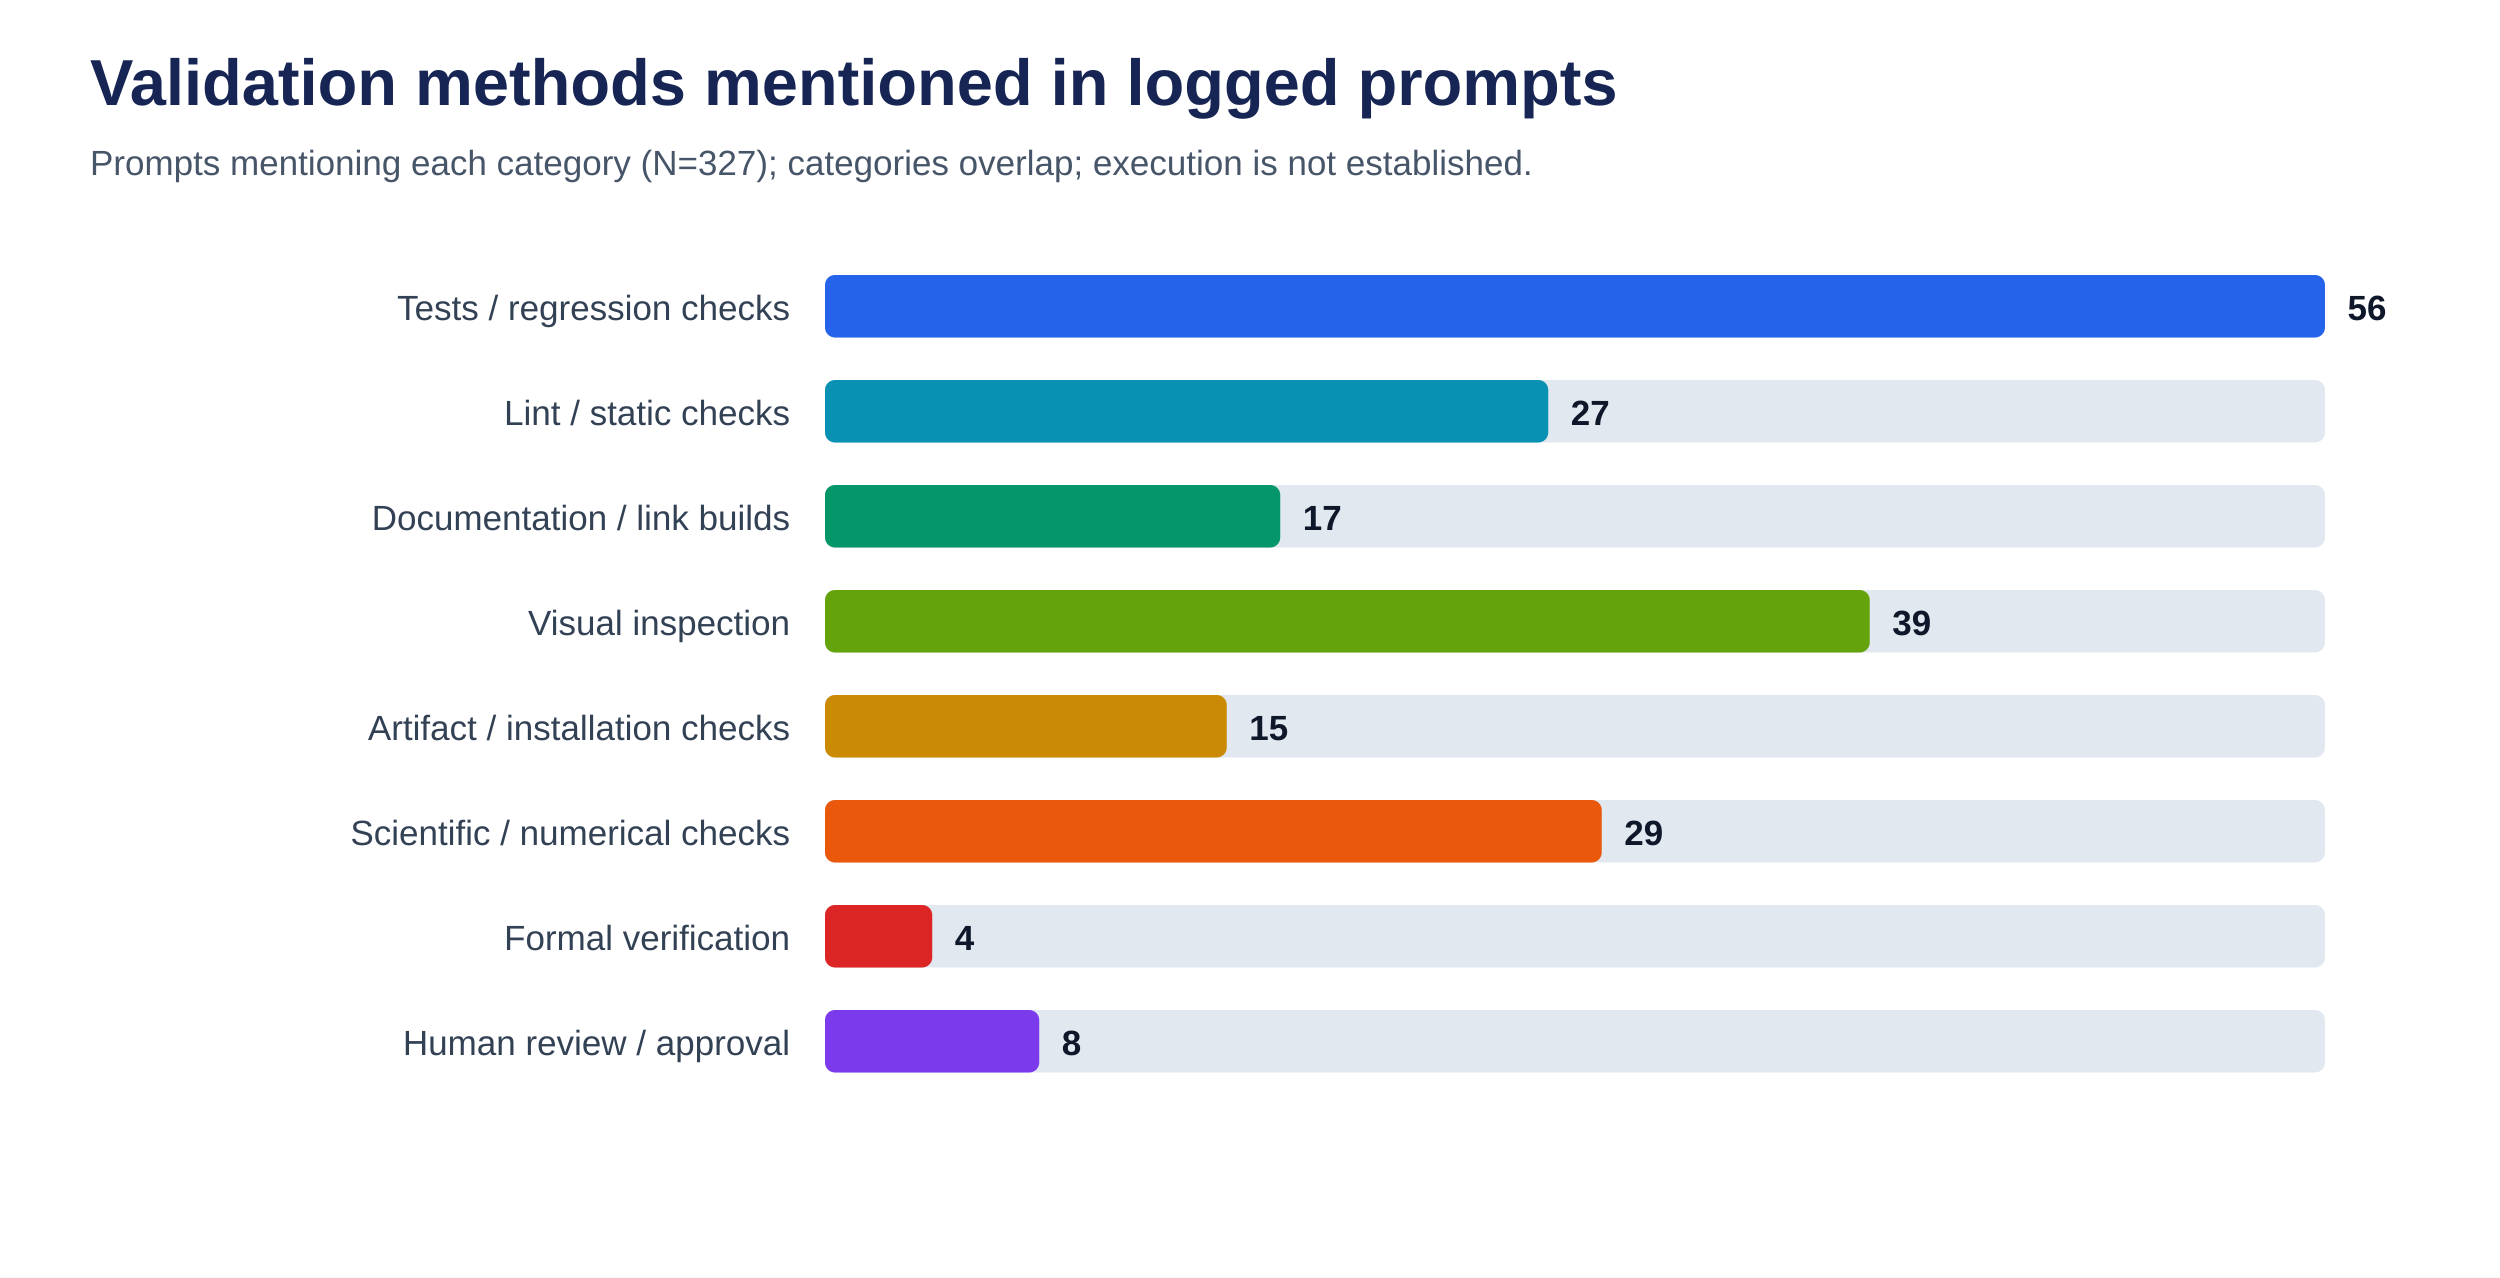
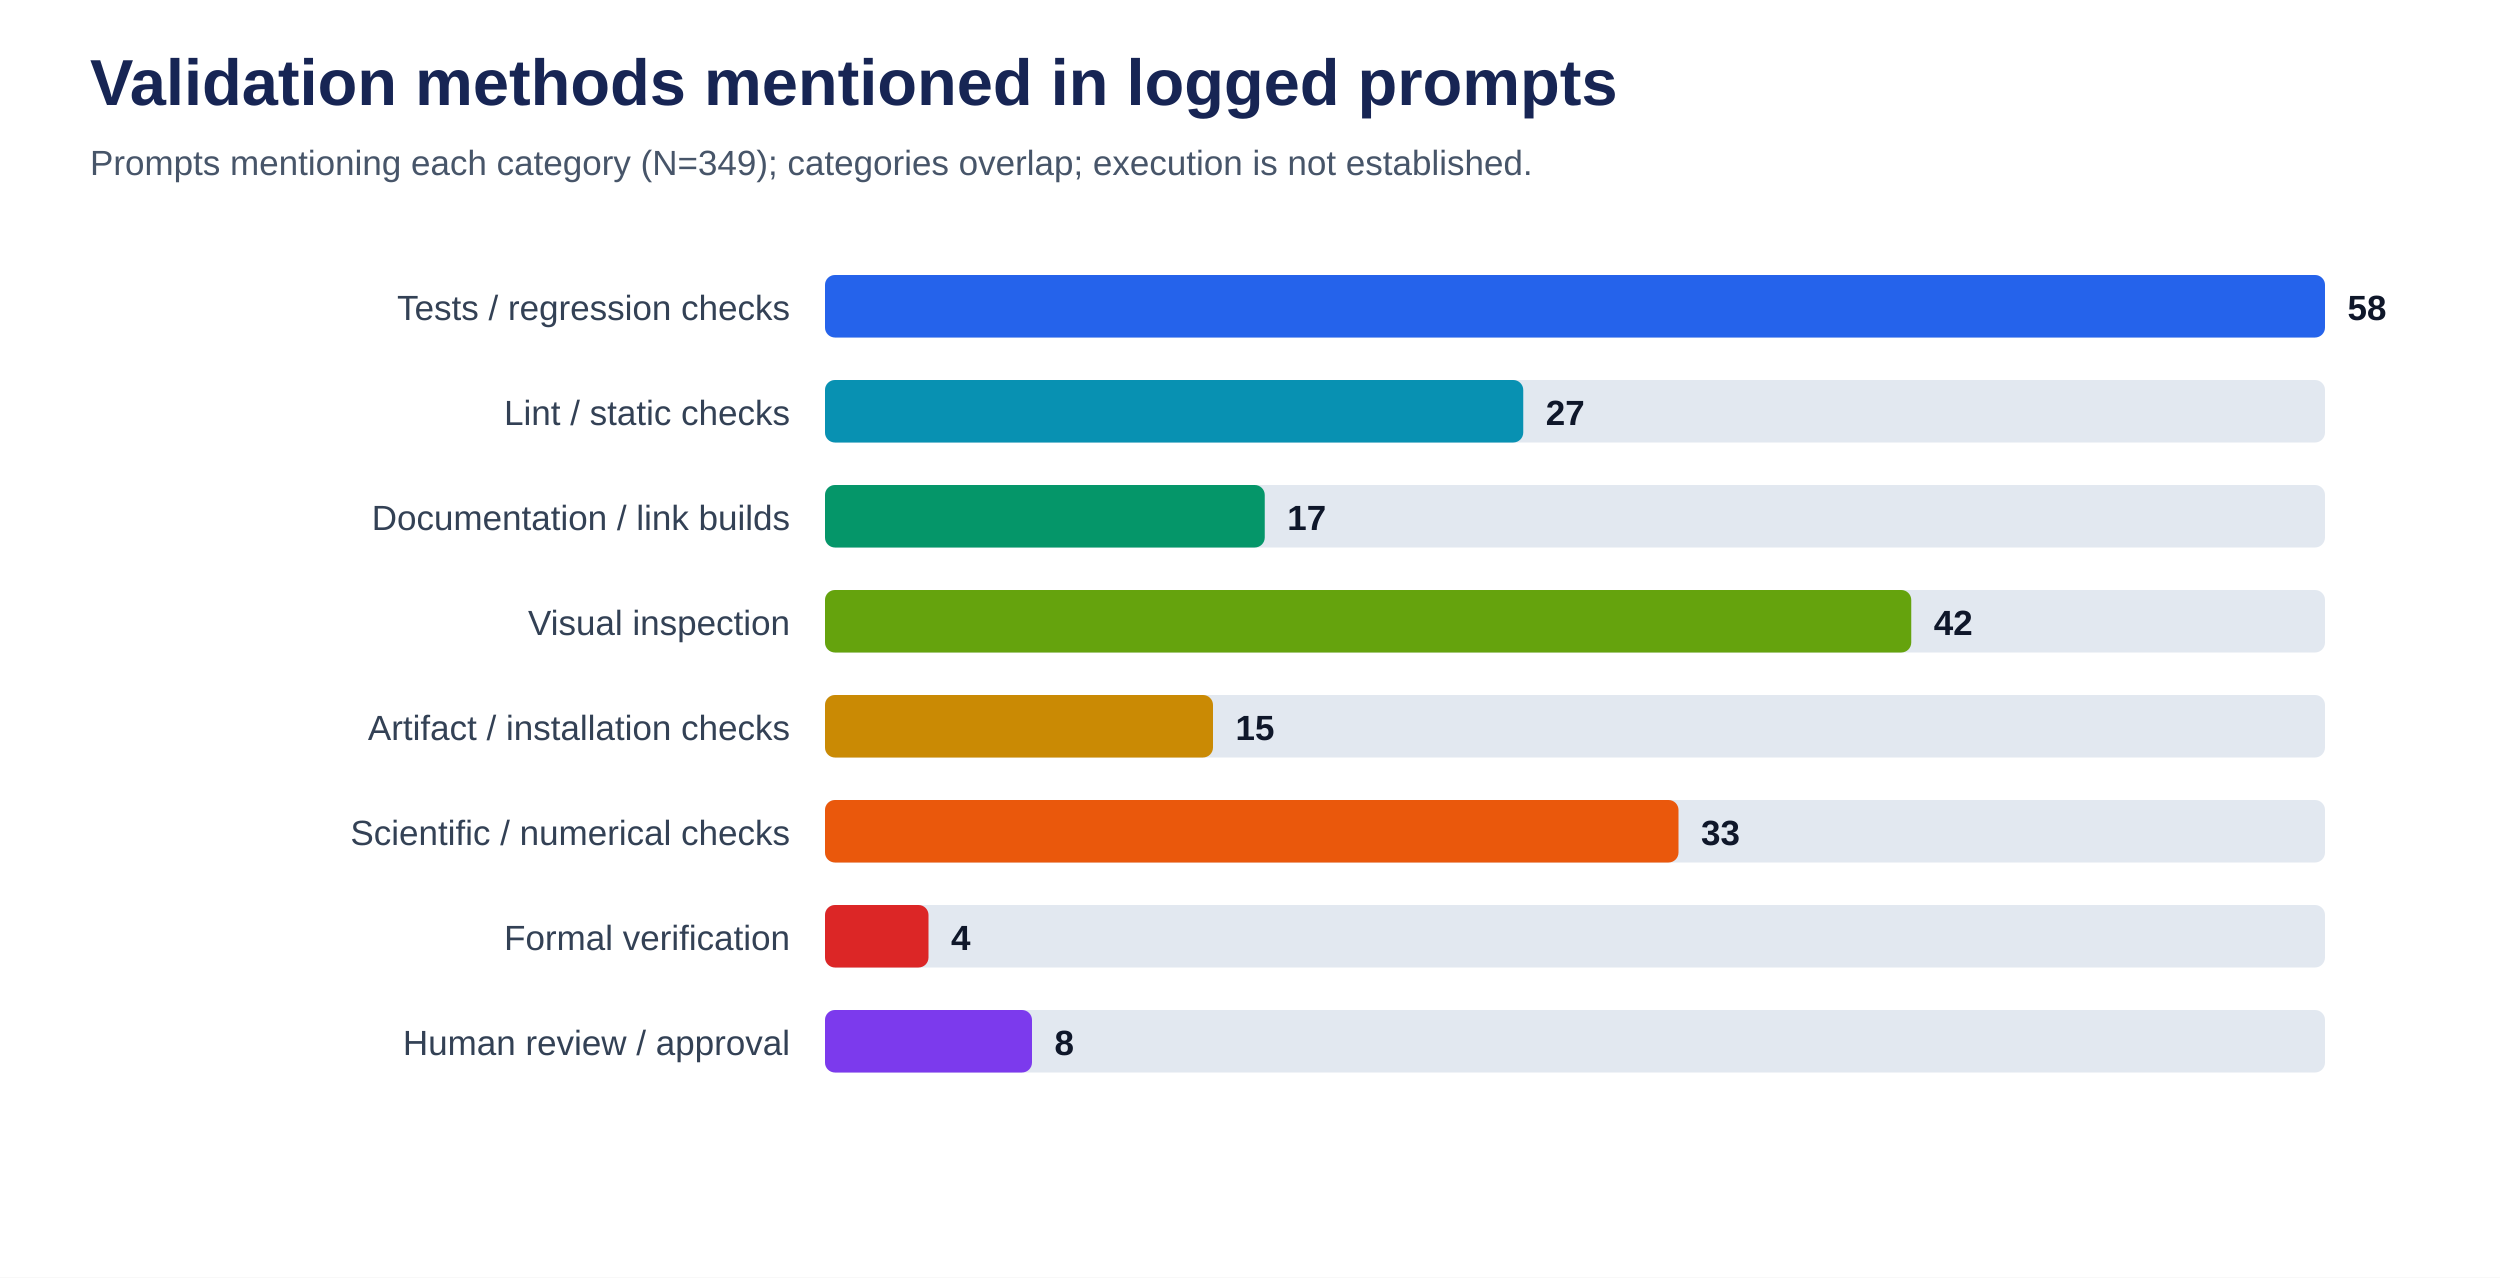
<svg xmlns="http://www.w3.org/2000/svg" viewBox="0 0 1000 511" role="img" aria-labelledby="title desc">
  <rect width="100%" height="100%" fill="#ffffff" />
  <text x="36" y="42" font-family="Arial, sans-serif" font-size="26" font-weight="700" fill="#172554">Validation methods mentioned in logged prompts</text>
-   <text x="36" y="70" font-family="Arial, sans-serif" font-size="14" fill="#475569">Prompts mentioning each category (N=327); categories overlap; execution is not established.</text>
+   <text x="36" y="70" font-family="Arial, sans-serif" font-size="14" fill="#475569">Prompts mentioning each category (N=349); categories overlap; execution is not established.</text>
  <text x="316" y="128" text-anchor="end" font-family="Arial, sans-serif" font-size="14" fill="#334155">Tests / regression checks</text>
  <rect x="330" y="110" width="600" height="25" rx="4" fill="#e2e8f0" />
  <rect x="330" y="110" width="600.0" height="25" rx="4" fill="#2563eb" />
-   <text x="939.0" y="128" font-family="Arial, sans-serif" font-size="14" font-weight="700" fill="#0f172a">56</text>
+   <text x="939.0" y="128" font-family="Arial, sans-serif" font-size="14" font-weight="700" fill="#0f172a">58</text>
  <text x="316" y="170" text-anchor="end" font-family="Arial, sans-serif" font-size="14" fill="#334155">Lint / static checks</text>
  <rect x="330" y="152" width="600" height="25" rx="4" fill="#e2e8f0" />
-   <rect x="330" y="152" width="289.3" height="25" rx="4" fill="#0891b2" />
-   <text x="628.3" y="170" font-family="Arial, sans-serif" font-size="14" font-weight="700" fill="#0f172a">27</text>
+   <rect x="330" y="152" width="279.3" height="25" rx="4" fill="#0891b2" />
+   <text x="618.3" y="170" font-family="Arial, sans-serif" font-size="14" font-weight="700" fill="#0f172a">27</text>
  <text x="316" y="212" text-anchor="end" font-family="Arial, sans-serif" font-size="14" fill="#334155">Documentation / link builds</text>
  <rect x="330" y="194" width="600" height="25" rx="4" fill="#e2e8f0" />
-   <rect x="330" y="194" width="182.1" height="25" rx="4" fill="#059669" />
-   <text x="521.1" y="212" font-family="Arial, sans-serif" font-size="14" font-weight="700" fill="#0f172a">17</text>
+   <rect x="330" y="194" width="175.9" height="25" rx="4" fill="#059669" />
+   <text x="514.9" y="212" font-family="Arial, sans-serif" font-size="14" font-weight="700" fill="#0f172a">17</text>
  <text x="316" y="254" text-anchor="end" font-family="Arial, sans-serif" font-size="14" fill="#334155">Visual inspection</text>
  <rect x="330" y="236" width="600" height="25" rx="4" fill="#e2e8f0" />
-   <rect x="330" y="236" width="417.9" height="25" rx="4" fill="#65a30d" />
-   <text x="756.9" y="254" font-family="Arial, sans-serif" font-size="14" font-weight="700" fill="#0f172a">39</text>
+   <rect x="330" y="236" width="434.5" height="25" rx="4" fill="#65a30d" />
+   <text x="773.5" y="254" font-family="Arial, sans-serif" font-size="14" font-weight="700" fill="#0f172a">42</text>
  <text x="316" y="296" text-anchor="end" font-family="Arial, sans-serif" font-size="14" fill="#334155">Artifact / installation checks</text>
  <rect x="330" y="278" width="600" height="25" rx="4" fill="#e2e8f0" />
-   <rect x="330" y="278" width="160.7" height="25" rx="4" fill="#ca8a04" />
-   <text x="499.7" y="296" font-family="Arial, sans-serif" font-size="14" font-weight="700" fill="#0f172a">15</text>
+   <rect x="330" y="278" width="155.2" height="25" rx="4" fill="#ca8a04" />
+   <text x="494.2" y="296" font-family="Arial, sans-serif" font-size="14" font-weight="700" fill="#0f172a">15</text>
  <text x="316" y="338" text-anchor="end" font-family="Arial, sans-serif" font-size="14" fill="#334155">Scientific / numerical checks</text>
  <rect x="330" y="320" width="600" height="25" rx="4" fill="#e2e8f0" />
-   <rect x="330" y="320" width="310.7" height="25" rx="4" fill="#ea580c" />
-   <text x="649.7" y="338" font-family="Arial, sans-serif" font-size="14" font-weight="700" fill="#0f172a">29</text>
+   <rect x="330" y="320" width="341.4" height="25" rx="4" fill="#ea580c" />
+   <text x="680.4" y="338" font-family="Arial, sans-serif" font-size="14" font-weight="700" fill="#0f172a">33</text>
  <text x="316" y="380" text-anchor="end" font-family="Arial, sans-serif" font-size="14" fill="#334155">Formal verification</text>
  <rect x="330" y="362" width="600" height="25" rx="4" fill="#e2e8f0" />
-   <rect x="330" y="362" width="42.9" height="25" rx="4" fill="#dc2626" />
-   <text x="381.9" y="380" font-family="Arial, sans-serif" font-size="14" font-weight="700" fill="#0f172a">4</text>
+   <rect x="330" y="362" width="41.4" height="25" rx="4" fill="#dc2626" />
+   <text x="380.4" y="380" font-family="Arial, sans-serif" font-size="14" font-weight="700" fill="#0f172a">4</text>
  <text x="316" y="422" text-anchor="end" font-family="Arial, sans-serif" font-size="14" fill="#334155">Human review / approval</text>
  <rect x="330" y="404" width="600" height="25" rx="4" fill="#e2e8f0" />
-   <rect x="330" y="404" width="85.7" height="25" rx="4" fill="#7c3aed" />
-   <text x="424.7" y="422" font-family="Arial, sans-serif" font-size="14" font-weight="700" fill="#0f172a">8</text>
+   <rect x="330" y="404" width="82.8" height="25" rx="4" fill="#7c3aed" />
+   <text x="421.8" y="422" font-family="Arial, sans-serif" font-size="14" font-weight="700" fill="#0f172a">8</text>
</svg>
